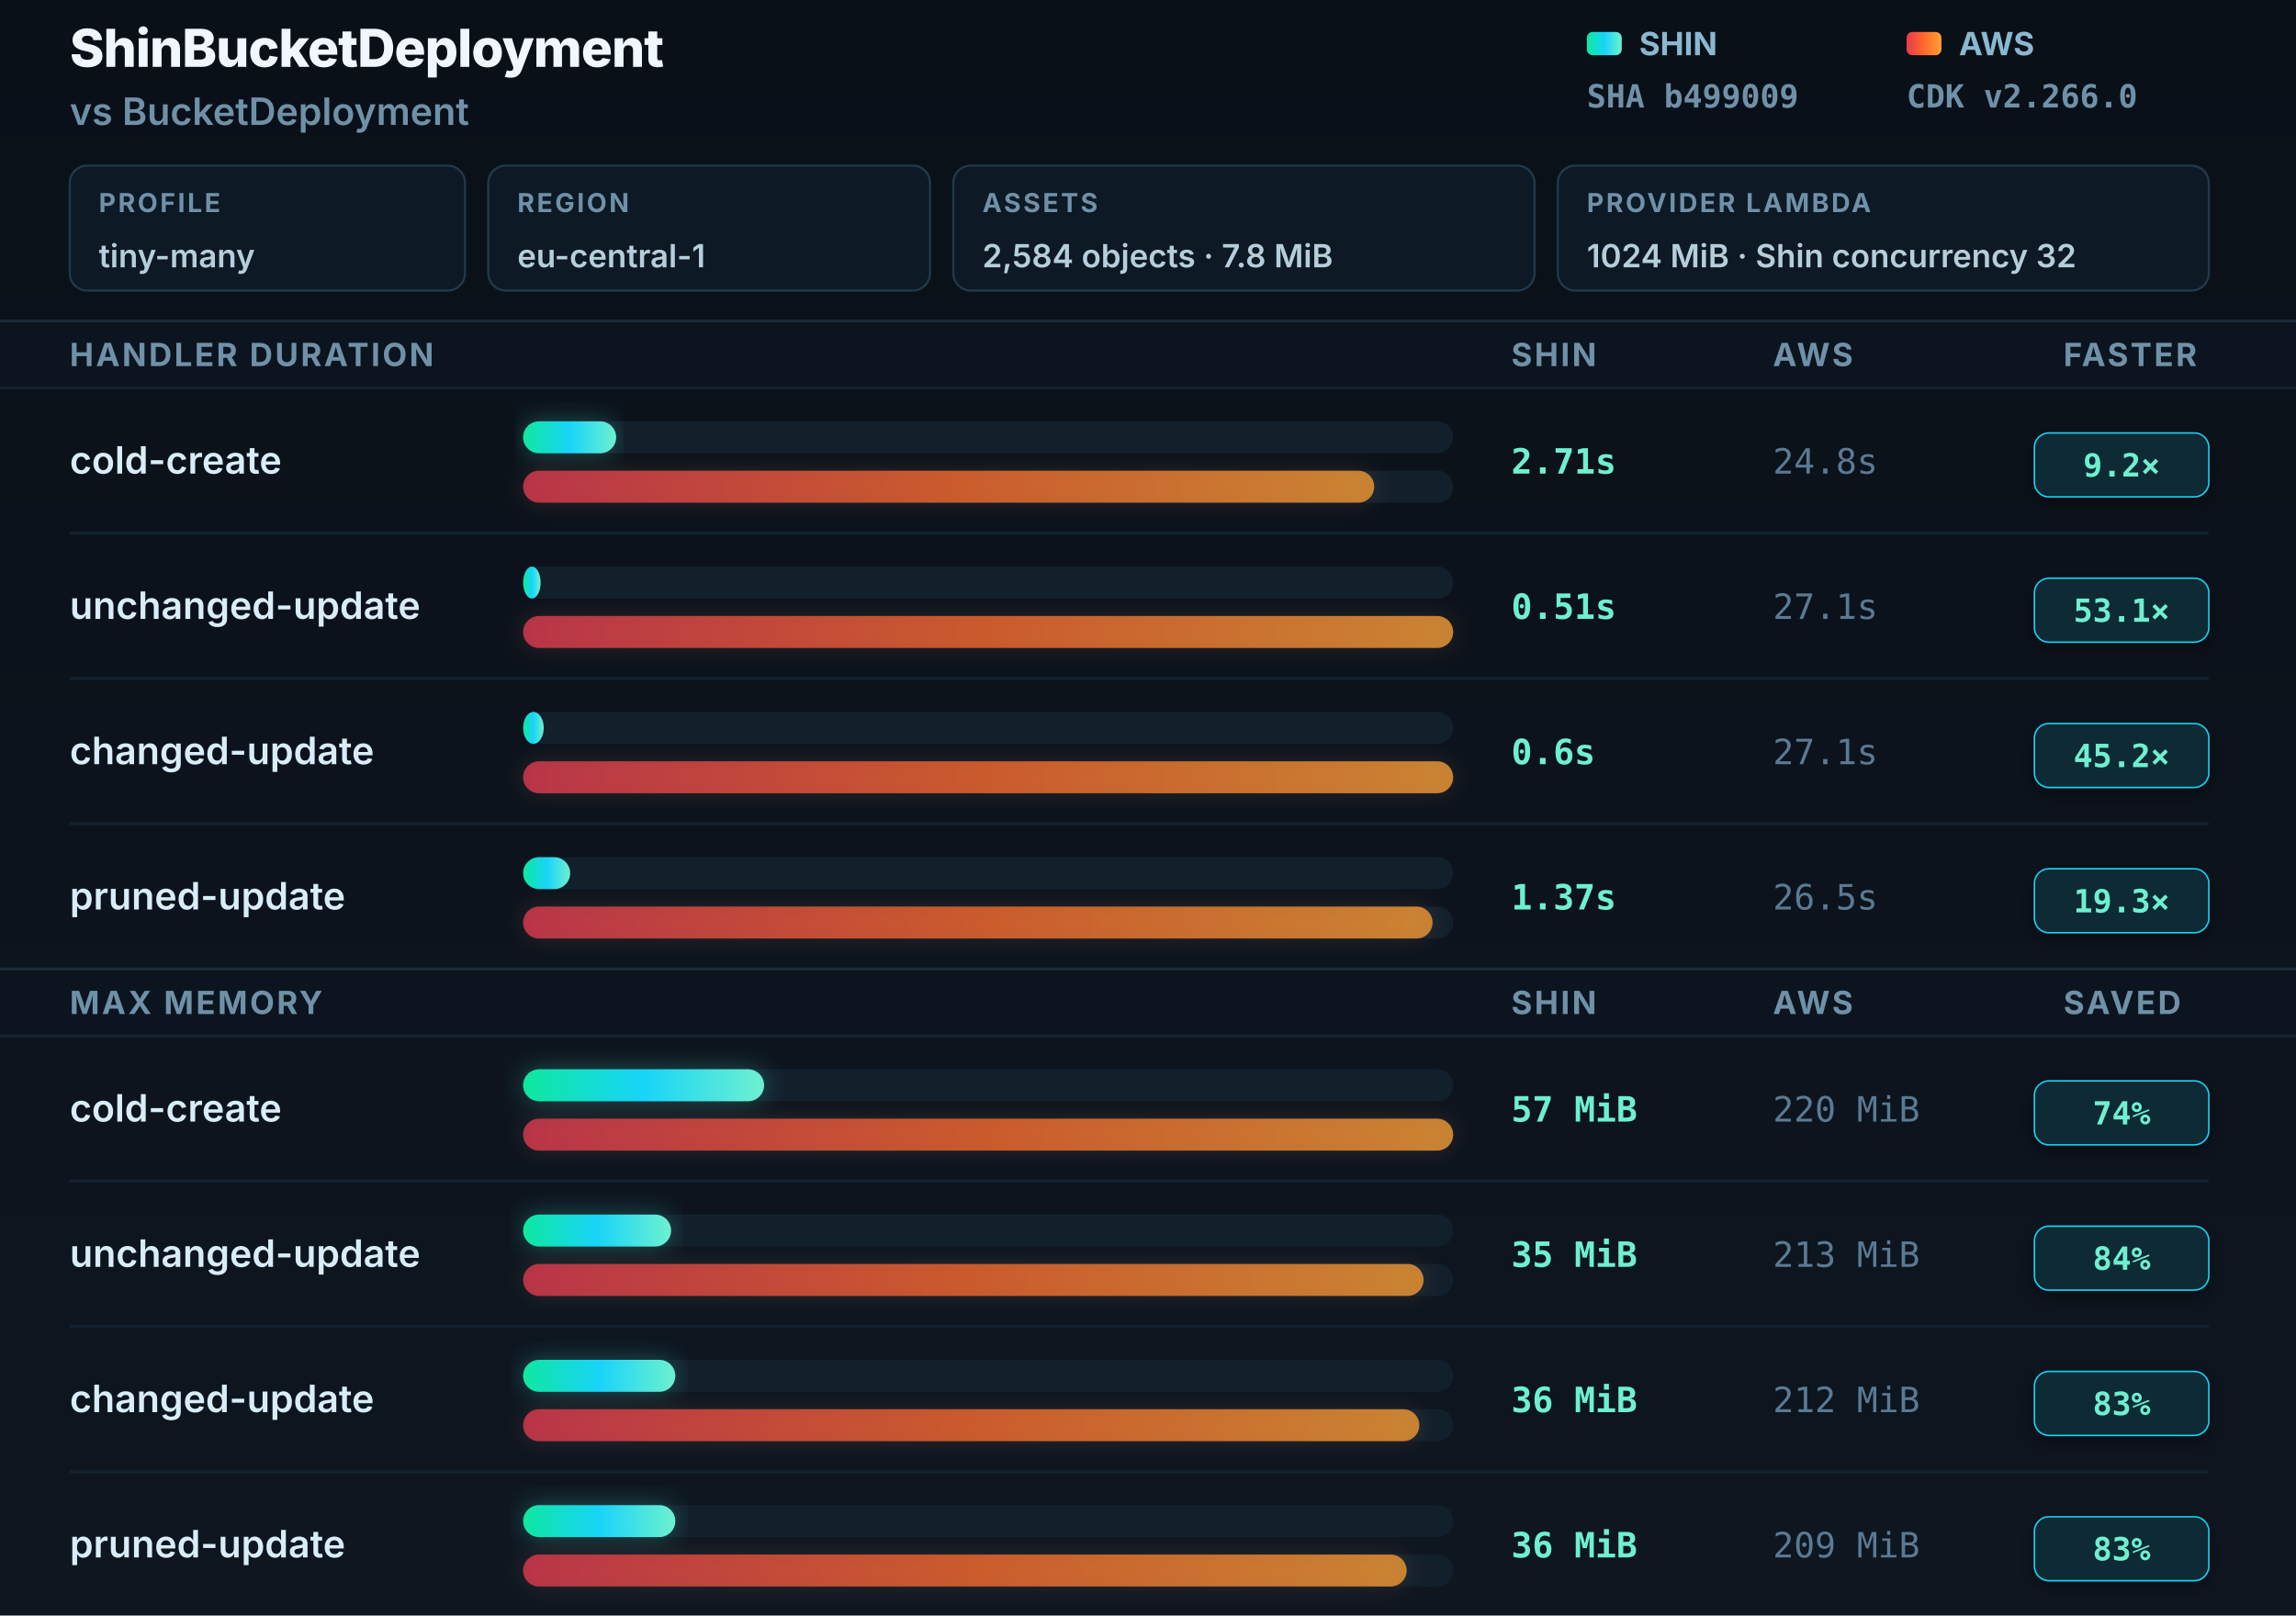
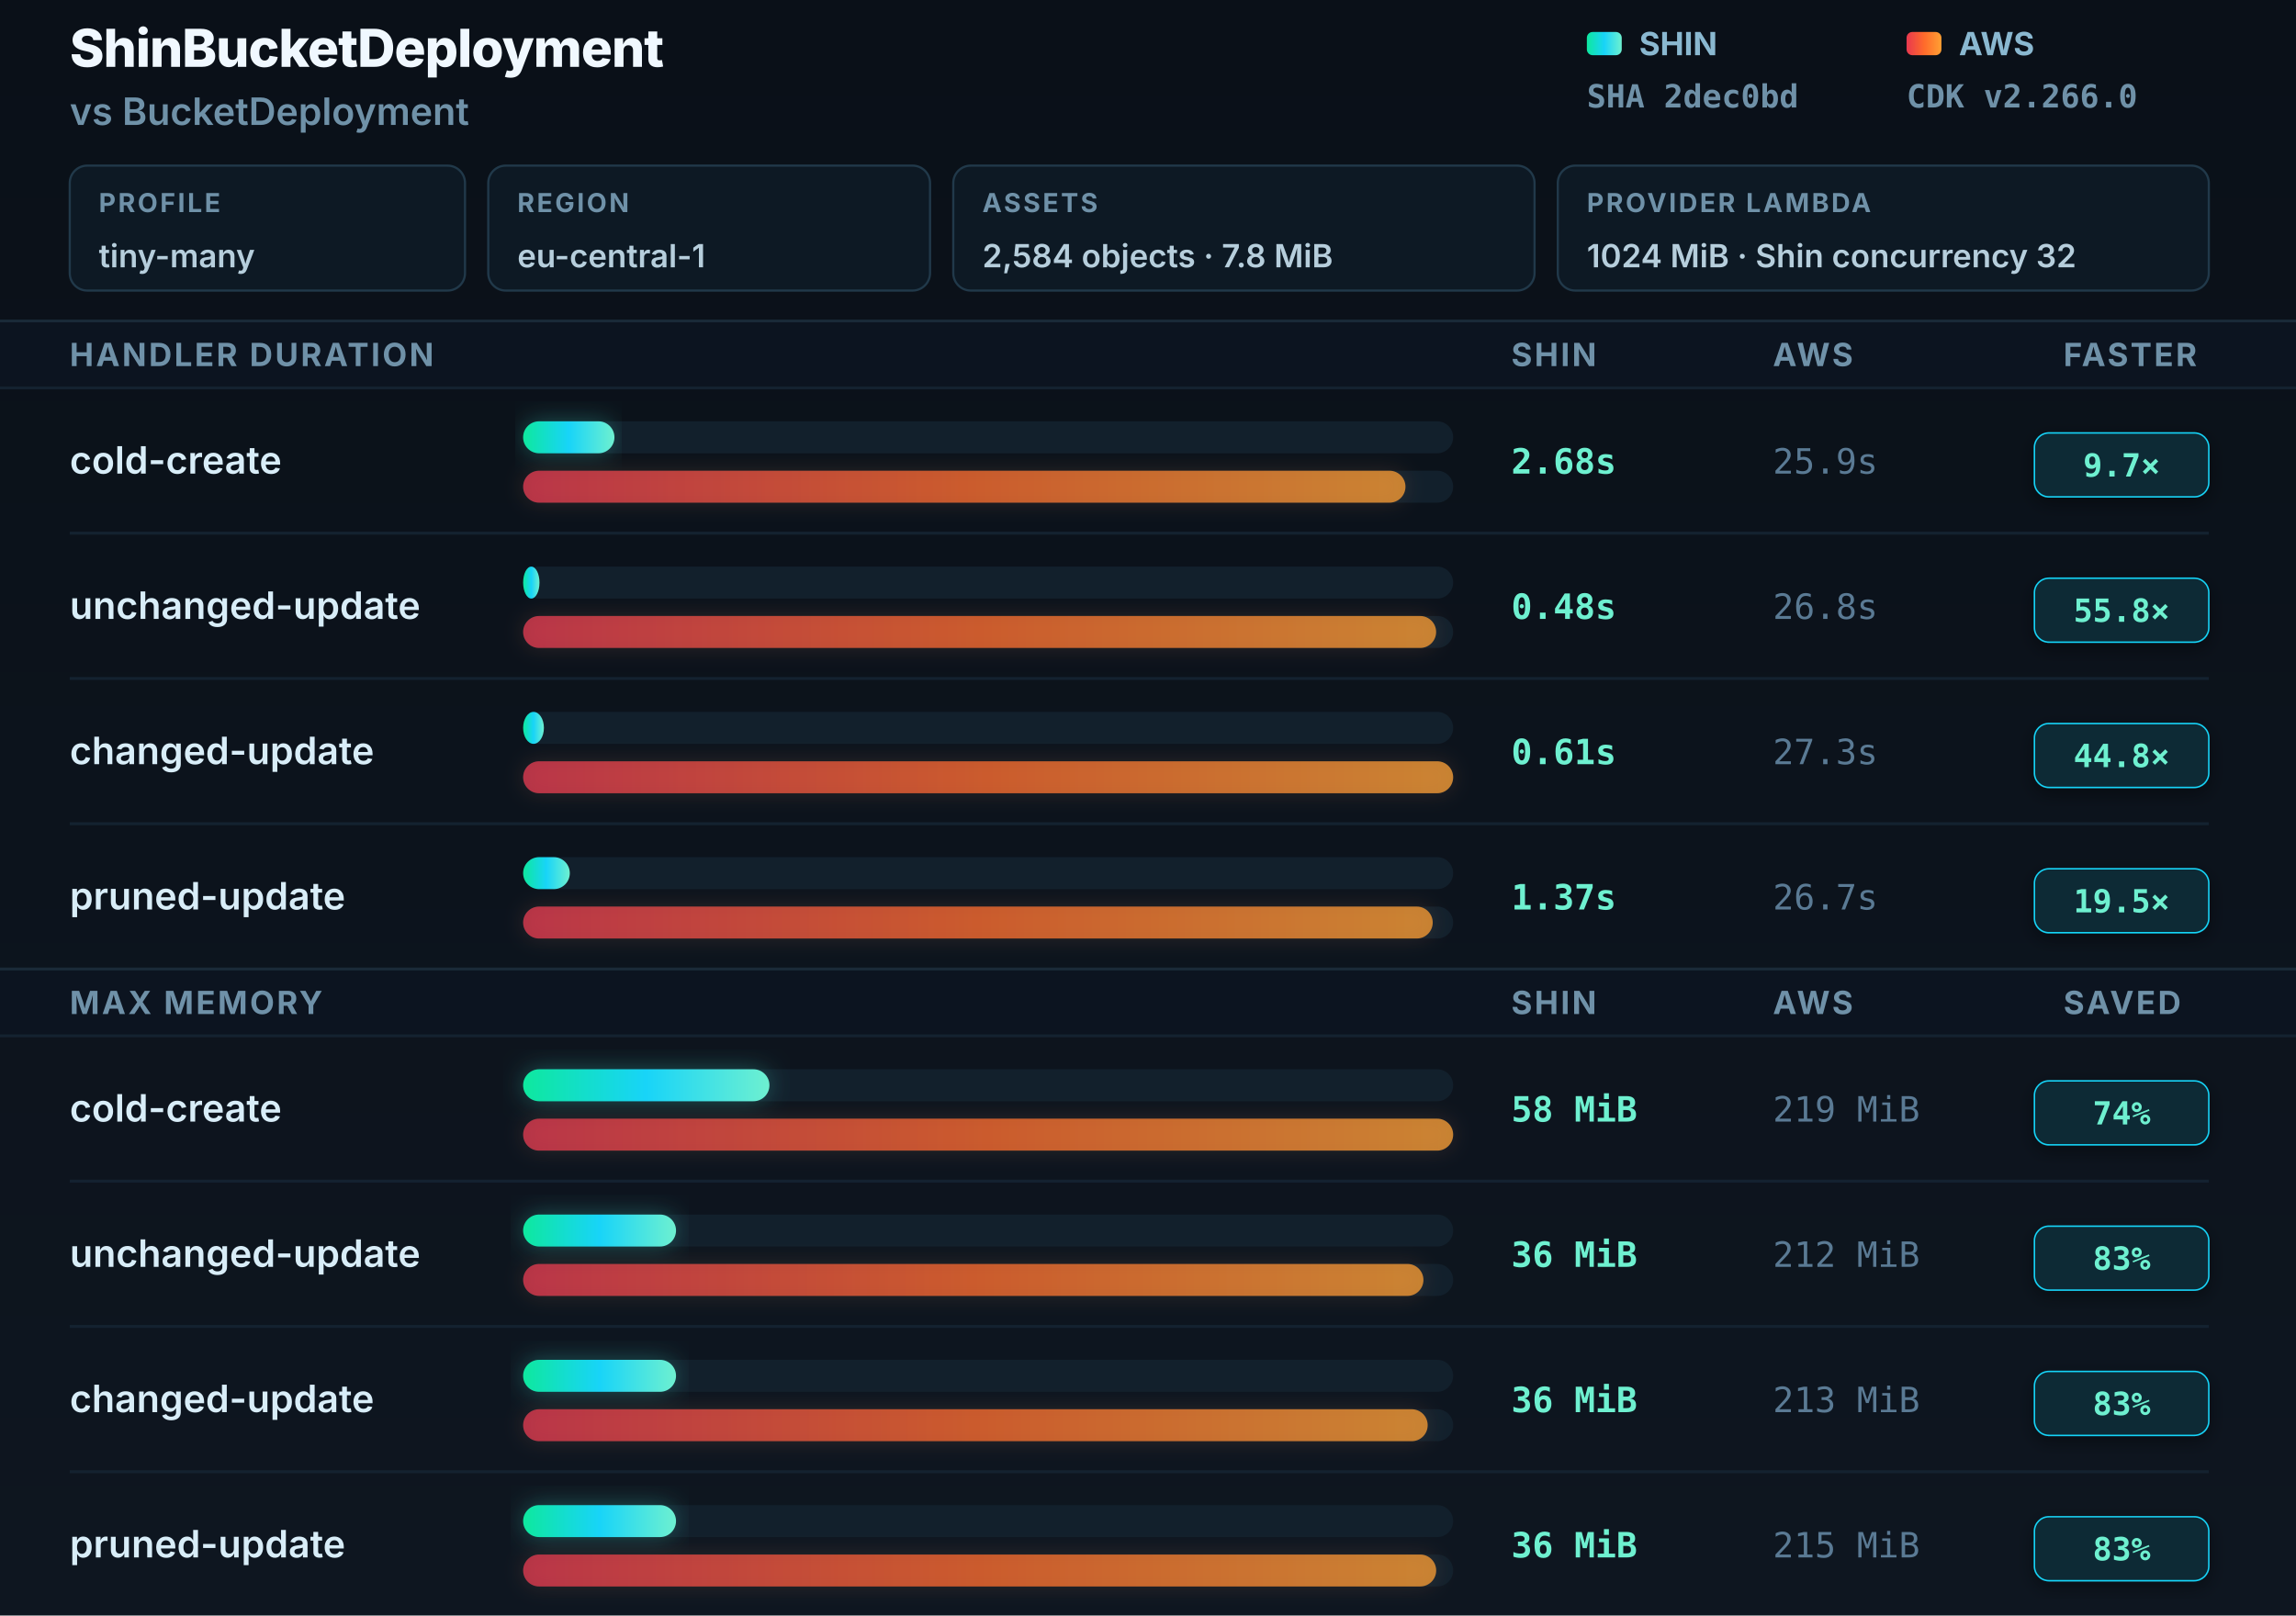
<svg xmlns="http://www.w3.org/2000/svg" width="790" height="556" viewBox="0 0 790 556" role="img" aria-labelledby="title desc">
  <defs>
    <linearGradient id="shin" x1="0" y1="0" x2="1" y2="0">
      <stop offset="0" stop-color="#0ee89e" />
      <stop offset="0.5" stop-color="#18d4f8" />
      <stop offset="1" stop-color="#6ef0d0" />
    </linearGradient>
    <linearGradient id="aws" x1="0" y1="0" x2="1" y2="0">
      <stop offset="0" stop-color="#e8384f" />
      <stop offset="0.5" stop-color="#ff6a2b" />
      <stop offset="1" stop-color="#ffa033" />
    </linearGradient>
    <linearGradient id="bgGrad" x1="0" y1="0" x2="0" y2="1">
      <stop offset="0" stop-color="#0a1018" />
      <stop offset="1" stop-color="#0e1620" />
    </linearGradient>
    <filter id="gS" x="-8%" y="-60%" width="116%" height="220%">
      <feGaussianBlur in="SourceGraphic" stdDeviation="4" />
      <feColorMatrix type="matrix" values="0 0 0 0 0.06 0 0 0 0 0.85 0 0 0 0 0.7 0 0 0 0.6 0" />
    </filter>
    <filter id="gA" x="-8%" y="-60%" width="116%" height="220%">
      <feGaussianBlur in="SourceGraphic" stdDeviation="3.5" />
      <feColorMatrix type="matrix" values="0 0 0 0 0.95 0 0 0 0 0.35 0 0 0 0 0.15 0 0 0 0.4 0" />
    </filter>
    <filter id="badgeShadow" x="-20%" y="-30%" width="140%" height="160%">
      <feDropShadow dx="0" dy="2" stdDeviation="3" flood-color="#000" flood-opacity="0.4" />
    </filter>
  </defs>
  <rect width="790" height="556" fill="url(#bgGrad)" />
  <text x="24" y="23" font-family="Inter, -apple-system, sans-serif" font-size="18" font-weight="800" fill="#f0f8ff" letter-spacing="-0.3">ShinBucketDeployment</text>
  <text x="24" y="43" font-family="Inter, -apple-system, sans-serif" font-size="13" font-weight="600" fill="#6f91a8">vs BucketDeployment</text>
  <rect x="24" y="57" width="136" height="43" rx="6" fill="#0d1924" stroke="#21394a" stroke-width="0.75" />
  <text x="34" y="73" font-family="Inter, -apple-system, sans-serif" font-size="9" font-weight="700" fill="#6f91a8" letter-spacing="0.8">PROFILE</text>
  <text x="34" y="92" font-family="Inter, -apple-system, sans-serif" font-size="11" font-weight="600" fill="#b6cedc">tiny-many</text>
  <rect x="168" y="57" width="152" height="43" rx="6" fill="#0d1924" stroke="#21394a" stroke-width="0.75" />
  <text x="178" y="73" font-family="Inter, -apple-system, sans-serif" font-size="9" font-weight="700" fill="#6f91a8" letter-spacing="0.8">REGION</text>
  <text x="178" y="92" font-family="Inter, -apple-system, sans-serif" font-size="11" font-weight="600" fill="#b6cedc">eu-central-1</text>
  <rect x="328" y="57" width="200" height="43" rx="6" fill="#0d1924" stroke="#21394a" stroke-width="0.75" />
  <text x="338" y="73" font-family="Inter, -apple-system, sans-serif" font-size="9" font-weight="700" fill="#6f91a8" letter-spacing="0.8">ASSETS</text>
  <text x="338" y="92" font-family="Inter, -apple-system, sans-serif" font-size="11" font-weight="600" fill="#b6cedc">2,584 objects · 7.8 MiB</text>
  <rect x="536" y="57" width="224" height="43" rx="6" fill="#0d1924" stroke="#21394a" stroke-width="0.75" />
  <text x="546" y="73" font-family="Inter, -apple-system, sans-serif" font-size="9" font-weight="700" fill="#6f91a8" letter-spacing="0.8">PROVIDER LAMBDA</text>
  <text x="546" y="92" font-family="Inter, -apple-system, sans-serif" font-size="11" font-weight="600" fill="#b6cedc">1024 MiB · Shin concurrency 32</text>
  <rect x="546" y="11" width="12" height="8" rx="2" fill="url(#shin)" />
  <text x="564" y="19" font-family="Inter, -apple-system, sans-serif" font-size="11" font-weight="700" fill="#8ab8d0">SHIN</text>
-   <text x="546" y="37" font-family="JetBrains Mono, monospace" font-size="11" font-weight="600" fill="#6f91a8">SHA b499009</text>
+   <text x="546" y="37" font-family="JetBrains Mono, monospace" font-size="11" font-weight="600" fill="#6f91a8">SHA 2dec0bd</text>
  <rect x="656" y="11" width="12" height="8" rx="2" fill="url(#aws)" />
  <text x="674" y="19" font-family="Inter, -apple-system, sans-serif" font-size="11" font-weight="700" fill="#8ab8d0">AWS</text>
  <text x="656" y="37" font-family="JetBrains Mono, monospace" font-size="11" font-weight="600" fill="#6f91a8">CDK v2.266.0</text>
  <rect x="0" y="110" width="790" height="1" fill="#1a2a38" />
  <rect y="111" width="790" height="22" fill="#0c1420" />
  <text x="24" y="126" font-family="Inter, -apple-system, sans-serif" font-size="11" font-weight="700" fill="#6f91a8" letter-spacing="0.8">HANDLER DURATION</text>
  <text x="520" y="126" font-family="Inter, -apple-system, sans-serif" font-size="11" font-weight="700" fill="#6f91a8" letter-spacing="0.8">SHIN</text>
  <text x="610" y="126" font-family="Inter, -apple-system, sans-serif" font-size="11" font-weight="700" fill="#6f91a8" letter-spacing="0.8">AWS</text>
  <text x="710" y="126" font-family="Inter, -apple-system, sans-serif" font-size="11" font-weight="700" fill="#6f91a8" letter-spacing="0.8">FASTER</text>
  <rect x="0" y="133" width="790" height="1" fill="#142230" />
  <text x="24" y="163" font-family="Inter, -apple-system, sans-serif" font-size="13" font-weight="600" fill="#d8edf8">cold-create</text>
  <rect x="180" y="145" width="320" height="11" rx="5.5" fill="#12202c" />
-   <rect x="180" y="145" width="32" height="11" rx="5.5" fill="url(#shin)" filter="url(#gS)" opacity="0.5" />
-   <rect x="180" y="145" width="32" height="11" rx="5.5" fill="url(#shin)" />
+   <rect x="180" y="145" width="31.414" height="11" rx="5.5" fill="url(#shin)" filter="url(#gS)" opacity="0.5" />
+   <rect x="180" y="145" width="31.414" height="11" rx="5.5" fill="url(#shin)" />
  <rect x="180" y="162" width="320" height="11" rx="5.5" fill="#12202c" />
-   <rect x="180" y="162" width="292.841" height="11" rx="5.5" fill="url(#aws)" filter="url(#gA)" opacity="0.35" />
-   <rect x="180" y="162" width="292.841" height="11" rx="5.5" fill="url(#aws)" opacity="0.75" />
-   <text x="520" y="163" font-family="JetBrains Mono, monospace" font-size="12" font-weight="700" fill="#6ef0d0">2.71s</text>
-   <text x="610" y="163" font-family="JetBrains Mono, monospace" font-size="12" font-weight="400" fill="#5a7a94">24.8s</text>
+   <rect x="180" y="162" width="303.59" height="11" rx="5.5" fill="url(#aws)" filter="url(#gA)" opacity="0.35" />
+   <rect x="180" y="162" width="303.59" height="11" rx="5.5" fill="url(#aws)" opacity="0.75" />
+   <text x="520" y="163" font-family="JetBrains Mono, monospace" font-size="12" font-weight="700" fill="#6ef0d0">2.68s</text>
+   <text x="610" y="163" font-family="JetBrains Mono, monospace" font-size="12" font-weight="400" fill="#5a7a94">25.9s</text>
  <rect x="700" y="149" width="60" height="22" rx="5" fill="#082b35" stroke="#18d4f8" stroke-width="0.5" filter="url(#badgeShadow)" />
-   <text x="730" y="164" text-anchor="middle" font-family="JetBrains Mono, monospace" font-size="11" font-weight="800" fill="#6ef0d0">9.2×</text>
+   <text x="730" y="164" text-anchor="middle" font-family="JetBrains Mono, monospace" font-size="11" font-weight="800" fill="#6ef0d0">9.7×</text>
  <rect x="24" y="183" width="736" height="1" fill="#142230" />
  <text x="24" y="213" font-family="Inter, -apple-system, sans-serif" font-size="13" font-weight="600" fill="#d8edf8">unchanged-update</text>
  <rect x="180" y="195" width="320" height="11" rx="5.5" fill="#12202c" />
-   <rect x="180" y="195" width="6.022" height="11" rx="5.5" fill="url(#shin)" />
+   <rect x="180" y="195" width="5.626" height="11" rx="5.5" fill="url(#shin)" />
  <rect x="180" y="212" width="320" height="11" rx="5.5" fill="#12202c" />
-   <rect x="180" y="212" width="320" height="11" rx="5.5" fill="url(#aws)" filter="url(#gA)" opacity="0.35" />
-   <rect x="180" y="212" width="320" height="11" rx="5.5" fill="url(#aws)" opacity="0.75" />
-   <text x="520" y="213" font-family="JetBrains Mono, monospace" font-size="12" font-weight="700" fill="#6ef0d0">0.51s</text>
-   <text x="610" y="213" font-family="JetBrains Mono, monospace" font-size="12" font-weight="400" fill="#5a7a94">27.1s</text>
+   <rect x="180" y="212" width="314.139" height="11" rx="5.5" fill="url(#aws)" filter="url(#gA)" opacity="0.35" />
+   <rect x="180" y="212" width="314.139" height="11" rx="5.5" fill="url(#aws)" opacity="0.75" />
+   <text x="520" y="213" font-family="JetBrains Mono, monospace" font-size="12" font-weight="700" fill="#6ef0d0">0.48s</text>
+   <text x="610" y="213" font-family="JetBrains Mono, monospace" font-size="12" font-weight="400" fill="#5a7a94">26.8s</text>
  <rect x="700" y="199" width="60" height="22" rx="5" fill="#082b35" stroke="#18d4f8" stroke-width="0.5" filter="url(#badgeShadow)" />
-   <text x="730" y="214" text-anchor="middle" font-family="JetBrains Mono, monospace" font-size="11" font-weight="800" fill="#6ef0d0">53.1×</text>
+   <text x="730" y="214" text-anchor="middle" font-family="JetBrains Mono, monospace" font-size="11" font-weight="800" fill="#6ef0d0">55.8×</text>
  <rect x="24" y="233" width="736" height="1" fill="#142230" />
  <text x="24" y="263" font-family="Inter, -apple-system, sans-serif" font-size="13" font-weight="600" fill="#d8edf8">changed-update</text>
  <rect x="180" y="245" width="320" height="11" rx="5.5" fill="#12202c" />
-   <rect x="180" y="245" width="7.085" height="11" rx="5.5" fill="url(#shin)" />
+   <rect x="180" y="245" width="7.15" height="11" rx="5.5" fill="url(#shin)" />
  <rect x="180" y="262" width="320" height="11" rx="5.5" fill="#12202c" />
  <rect x="180" y="262" width="320" height="11" rx="5.5" fill="url(#aws)" filter="url(#gA)" opacity="0.35" />
  <rect x="180" y="262" width="320" height="11" rx="5.5" fill="url(#aws)" opacity="0.75" />
-   <text x="520" y="263" font-family="JetBrains Mono, monospace" font-size="12" font-weight="700" fill="#6ef0d0">0.6s</text>
-   <text x="610" y="263" font-family="JetBrains Mono, monospace" font-size="12" font-weight="400" fill="#5a7a94">27.1s</text>
+   <text x="520" y="263" font-family="JetBrains Mono, monospace" font-size="12" font-weight="700" fill="#6ef0d0">0.61s</text>
+   <text x="610" y="263" font-family="JetBrains Mono, monospace" font-size="12" font-weight="400" fill="#5a7a94">27.3s</text>
  <rect x="700" y="249" width="60" height="22" rx="5" fill="#082b35" stroke="#18d4f8" stroke-width="0.5" filter="url(#badgeShadow)" />
-   <text x="730" y="264" text-anchor="middle" font-family="JetBrains Mono, monospace" font-size="11" font-weight="800" fill="#6ef0d0">45.2×</text>
+   <text x="730" y="264" text-anchor="middle" font-family="JetBrains Mono, monospace" font-size="11" font-weight="800" fill="#6ef0d0">44.8×</text>
  <rect x="24" y="283" width="736" height="1" fill="#142230" />
  <text x="24" y="313" font-family="Inter, -apple-system, sans-serif" font-size="13" font-weight="600" fill="#d8edf8">pruned-update</text>
  <rect x="180" y="295" width="320" height="11" rx="5.5" fill="#12202c" />
-   <rect x="180" y="295" width="16.177" height="11" rx="5.5" fill="url(#shin)" />
+   <rect x="180" y="295" width="16.059" height="11" rx="5.5" fill="url(#shin)" />
  <rect x="180" y="312" width="320" height="11" rx="5.5" fill="#12202c" />
-   <rect x="180" y="312" width="312.915" height="11" rx="5.5" fill="url(#aws)" filter="url(#gA)" opacity="0.35" />
-   <rect x="180" y="312" width="312.915" height="11" rx="5.5" fill="url(#aws)" opacity="0.75" />
+   <rect x="180" y="312" width="312.967" height="11" rx="5.5" fill="url(#aws)" filter="url(#gA)" opacity="0.35" />
+   <rect x="180" y="312" width="312.967" height="11" rx="5.5" fill="url(#aws)" opacity="0.75" />
  <text x="520" y="313" font-family="JetBrains Mono, monospace" font-size="12" font-weight="700" fill="#6ef0d0">1.37s</text>
-   <text x="610" y="313" font-family="JetBrains Mono, monospace" font-size="12" font-weight="400" fill="#5a7a94">26.5s</text>
+   <text x="610" y="313" font-family="JetBrains Mono, monospace" font-size="12" font-weight="400" fill="#5a7a94">26.7s</text>
  <rect x="700" y="299" width="60" height="22" rx="5" fill="#082b35" stroke="#18d4f8" stroke-width="0.5" filter="url(#badgeShadow)" />
-   <text x="730" y="314" text-anchor="middle" font-family="JetBrains Mono, monospace" font-size="11" font-weight="800" fill="#6ef0d0">19.3×</text>
+   <text x="730" y="314" text-anchor="middle" font-family="JetBrains Mono, monospace" font-size="11" font-weight="800" fill="#6ef0d0">19.5×</text>
  <rect x="0" y="333" width="790" height="1" fill="#1a2a38" />
  <rect y="334" width="790" height="22" fill="#0c1420" />
  <text x="24" y="349" font-family="Inter, -apple-system, sans-serif" font-size="11" font-weight="700" fill="#6f91a8" letter-spacing="0.8">MAX MEMORY</text>
  <text x="520" y="349" font-family="Inter, -apple-system, sans-serif" font-size="11" font-weight="700" fill="#6f91a8" letter-spacing="0.8">SHIN</text>
  <text x="610" y="349" font-family="Inter, -apple-system, sans-serif" font-size="11" font-weight="700" fill="#6f91a8" letter-spacing="0.8">AWS</text>
  <text x="710" y="349" font-family="Inter, -apple-system, sans-serif" font-size="11" font-weight="700" fill="#6f91a8" letter-spacing="0.8">SAVED</text>
  <rect x="0" y="356" width="790" height="1" fill="#142230" />
  <text x="24" y="386" font-family="Inter, -apple-system, sans-serif" font-size="13" font-weight="600" fill="#d8edf8">cold-create</text>
  <rect x="180" y="368" width="320" height="11" rx="5.5" fill="#12202c" />
-   <rect x="180" y="368" width="82.909" height="11" rx="5.5" fill="url(#shin)" filter="url(#gS)" opacity="0.5" />
-   <rect x="180" y="368" width="82.909" height="11" rx="5.5" fill="url(#shin)" />
+   <rect x="180" y="368" width="84.749" height="11" rx="5.5" fill="url(#shin)" filter="url(#gS)" opacity="0.5" />
+   <rect x="180" y="368" width="84.749" height="11" rx="5.5" fill="url(#shin)" />
  <rect x="180" y="385" width="320" height="11" rx="5.5" fill="#12202c" />
  <rect x="180" y="385" width="320" height="11" rx="5.5" fill="url(#aws)" filter="url(#gA)" opacity="0.35" />
  <rect x="180" y="385" width="320" height="11" rx="5.5" fill="url(#aws)" opacity="0.75" />
-   <text x="520" y="386" font-family="JetBrains Mono, monospace" font-size="12" font-weight="700" fill="#6ef0d0">57 MiB</text>
-   <text x="610" y="386" font-family="JetBrains Mono, monospace" font-size="12" font-weight="400" fill="#5a7a94">220 MiB</text>
+   <text x="520" y="386" font-family="JetBrains Mono, monospace" font-size="12" font-weight="700" fill="#6ef0d0">58 MiB</text>
+   <text x="610" y="386" font-family="JetBrains Mono, monospace" font-size="12" font-weight="400" fill="#5a7a94">219 MiB</text>
  <rect x="700" y="372" width="60" height="22" rx="5" fill="#082b35" stroke="#18d4f8" stroke-width="0.5" filter="url(#badgeShadow)" />
  <text x="730" y="387" text-anchor="middle" font-family="JetBrains Mono, monospace" font-size="11" font-weight="800" fill="#6ef0d0">74%</text>
  <rect x="24" y="406" width="736" height="1" fill="#142230" />
  <text x="24" y="436" font-family="Inter, -apple-system, sans-serif" font-size="13" font-weight="600" fill="#d8edf8">unchanged-update</text>
  <rect x="180" y="418" width="320" height="11" rx="5.5" fill="#12202c" />
-   <rect x="180" y="418" width="50.909" height="11" rx="5.5" fill="url(#shin)" filter="url(#gS)" opacity="0.5" />
-   <rect x="180" y="418" width="50.909" height="11" rx="5.5" fill="url(#shin)" />
+   <rect x="180" y="418" width="52.603" height="11" rx="5.5" fill="url(#shin)" filter="url(#gS)" opacity="0.5" />
+   <rect x="180" y="418" width="52.603" height="11" rx="5.5" fill="url(#shin)" />
  <rect x="180" y="435" width="320" height="11" rx="5.5" fill="#12202c" />
-   <rect x="180" y="435" width="309.818" height="11" rx="5.5" fill="url(#aws)" filter="url(#gA)" opacity="0.35" />
-   <rect x="180" y="435" width="309.818" height="11" rx="5.5" fill="url(#aws)" opacity="0.75" />
-   <text x="520" y="436" font-family="JetBrains Mono, monospace" font-size="12" font-weight="700" fill="#6ef0d0">35 MiB</text>
-   <text x="610" y="436" font-family="JetBrains Mono, monospace" font-size="12" font-weight="400" fill="#5a7a94">213 MiB</text>
+   <rect x="180" y="435" width="309.772" height="11" rx="5.5" fill="url(#aws)" filter="url(#gA)" opacity="0.35" />
+   <rect x="180" y="435" width="309.772" height="11" rx="5.5" fill="url(#aws)" opacity="0.75" />
+   <text x="520" y="436" font-family="JetBrains Mono, monospace" font-size="12" font-weight="700" fill="#6ef0d0">36 MiB</text>
+   <text x="610" y="436" font-family="JetBrains Mono, monospace" font-size="12" font-weight="400" fill="#5a7a94">212 MiB</text>
  <rect x="700" y="422" width="60" height="22" rx="5" fill="#082b35" stroke="#18d4f8" stroke-width="0.5" filter="url(#badgeShadow)" />
-   <text x="730" y="437" text-anchor="middle" font-family="JetBrains Mono, monospace" font-size="11" font-weight="800" fill="#6ef0d0">84%</text>
+   <text x="730" y="437" text-anchor="middle" font-family="JetBrains Mono, monospace" font-size="11" font-weight="800" fill="#6ef0d0">83%</text>
  <rect x="24" y="456" width="736" height="1" fill="#142230" />
  <text x="24" y="486" font-family="Inter, -apple-system, sans-serif" font-size="13" font-weight="600" fill="#d8edf8">changed-update</text>
  <rect x="180" y="468" width="320" height="11" rx="5.5" fill="#12202c" />
-   <rect x="180" y="468" width="52.364" height="11" rx="5.5" fill="url(#shin)" filter="url(#gS)" opacity="0.5" />
-   <rect x="180" y="468" width="52.364" height="11" rx="5.5" fill="url(#shin)" />
+   <rect x="180" y="468" width="52.603" height="11" rx="5.5" fill="url(#shin)" filter="url(#gS)" opacity="0.5" />
+   <rect x="180" y="468" width="52.603" height="11" rx="5.5" fill="url(#shin)" />
  <rect x="180" y="485" width="320" height="11" rx="5.5" fill="#12202c" />
-   <rect x="180" y="485" width="308.364" height="11" rx="5.5" fill="url(#aws)" filter="url(#gA)" opacity="0.35" />
-   <rect x="180" y="485" width="308.364" height="11" rx="5.5" fill="url(#aws)" opacity="0.75" />
+   <rect x="180" y="485" width="311.233" height="11" rx="5.5" fill="url(#aws)" filter="url(#gA)" opacity="0.35" />
+   <rect x="180" y="485" width="311.233" height="11" rx="5.5" fill="url(#aws)" opacity="0.75" />
  <text x="520" y="486" font-family="JetBrains Mono, monospace" font-size="12" font-weight="700" fill="#6ef0d0">36 MiB</text>
-   <text x="610" y="486" font-family="JetBrains Mono, monospace" font-size="12" font-weight="400" fill="#5a7a94">212 MiB</text>
+   <text x="610" y="486" font-family="JetBrains Mono, monospace" font-size="12" font-weight="400" fill="#5a7a94">213 MiB</text>
  <rect x="700" y="472" width="60" height="22" rx="5" fill="#082b35" stroke="#18d4f8" stroke-width="0.5" filter="url(#badgeShadow)" />
  <text x="730" y="487" text-anchor="middle" font-family="JetBrains Mono, monospace" font-size="11" font-weight="800" fill="#6ef0d0">83%</text>
  <rect x="24" y="506" width="736" height="1" fill="#142230" />
  <text x="24" y="536" font-family="Inter, -apple-system, sans-serif" font-size="13" font-weight="600" fill="#d8edf8">pruned-update</text>
  <rect x="180" y="518" width="320" height="11" rx="5.5" fill="#12202c" />
-   <rect x="180" y="518" width="52.364" height="11" rx="5.5" fill="url(#shin)" filter="url(#gS)" opacity="0.5" />
-   <rect x="180" y="518" width="52.364" height="11" rx="5.5" fill="url(#shin)" />
+   <rect x="180" y="518" width="52.603" height="11" rx="5.5" fill="url(#shin)" filter="url(#gS)" opacity="0.5" />
+   <rect x="180" y="518" width="52.603" height="11" rx="5.5" fill="url(#shin)" />
  <rect x="180" y="535" width="320" height="11" rx="5.5" fill="#12202c" />
-   <rect x="180" y="535" width="304" height="11" rx="5.5" fill="url(#aws)" filter="url(#gA)" opacity="0.35" />
-   <rect x="180" y="535" width="304" height="11" rx="5.5" fill="url(#aws)" opacity="0.75" />
+   <rect x="180" y="535" width="314.155" height="11" rx="5.5" fill="url(#aws)" filter="url(#gA)" opacity="0.35" />
+   <rect x="180" y="535" width="314.155" height="11" rx="5.5" fill="url(#aws)" opacity="0.75" />
  <text x="520" y="536" font-family="JetBrains Mono, monospace" font-size="12" font-weight="700" fill="#6ef0d0">36 MiB</text>
-   <text x="610" y="536" font-family="JetBrains Mono, monospace" font-size="12" font-weight="400" fill="#5a7a94">209 MiB</text>
+   <text x="610" y="536" font-family="JetBrains Mono, monospace" font-size="12" font-weight="400" fill="#5a7a94">215 MiB</text>
  <rect x="700" y="522" width="60" height="22" rx="5" fill="#082b35" stroke="#18d4f8" stroke-width="0.5" filter="url(#badgeShadow)" />
  <text x="730" y="537" text-anchor="middle" font-family="JetBrains Mono, monospace" font-size="11" font-weight="800" fill="#6ef0d0">83%</text>
</svg>
